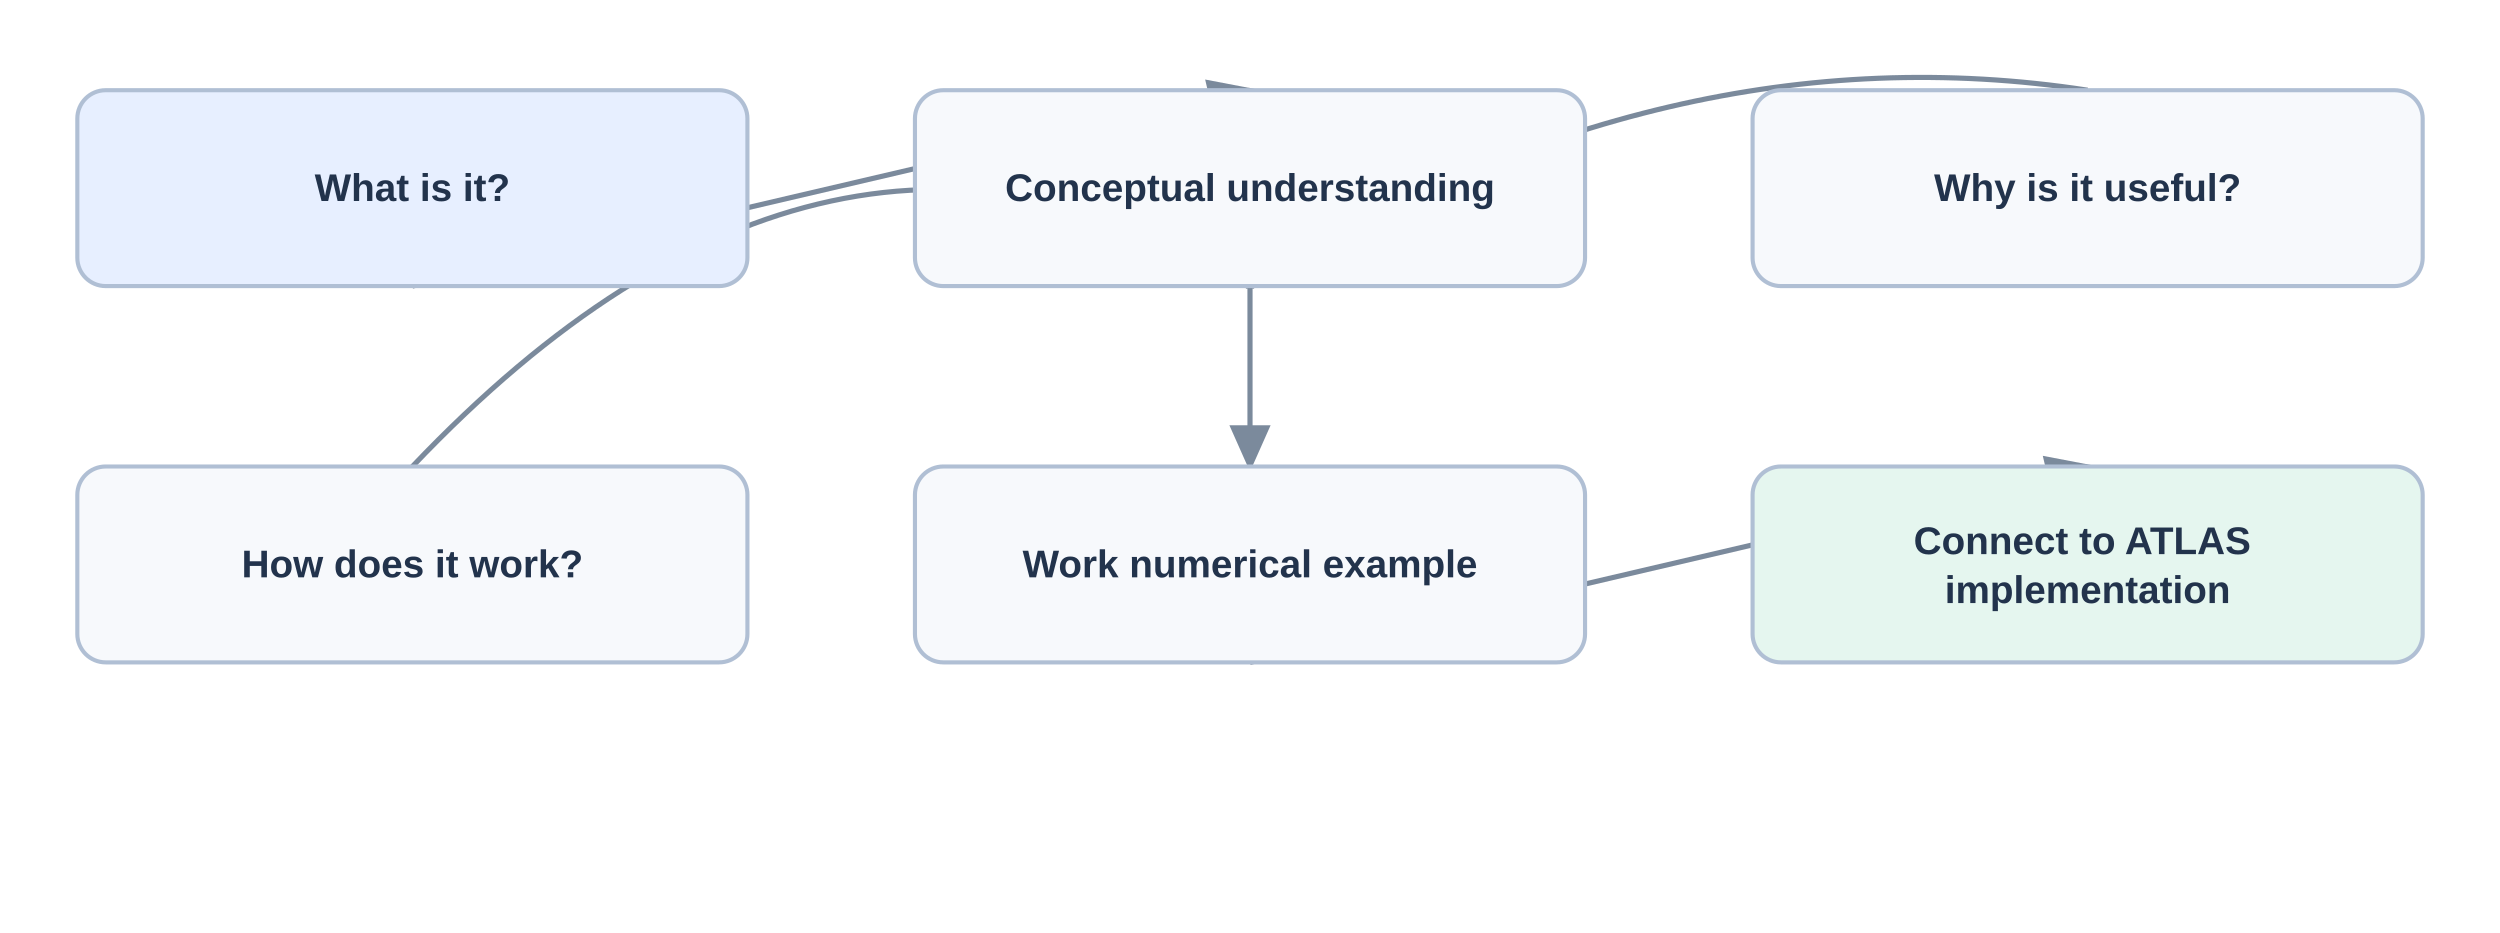
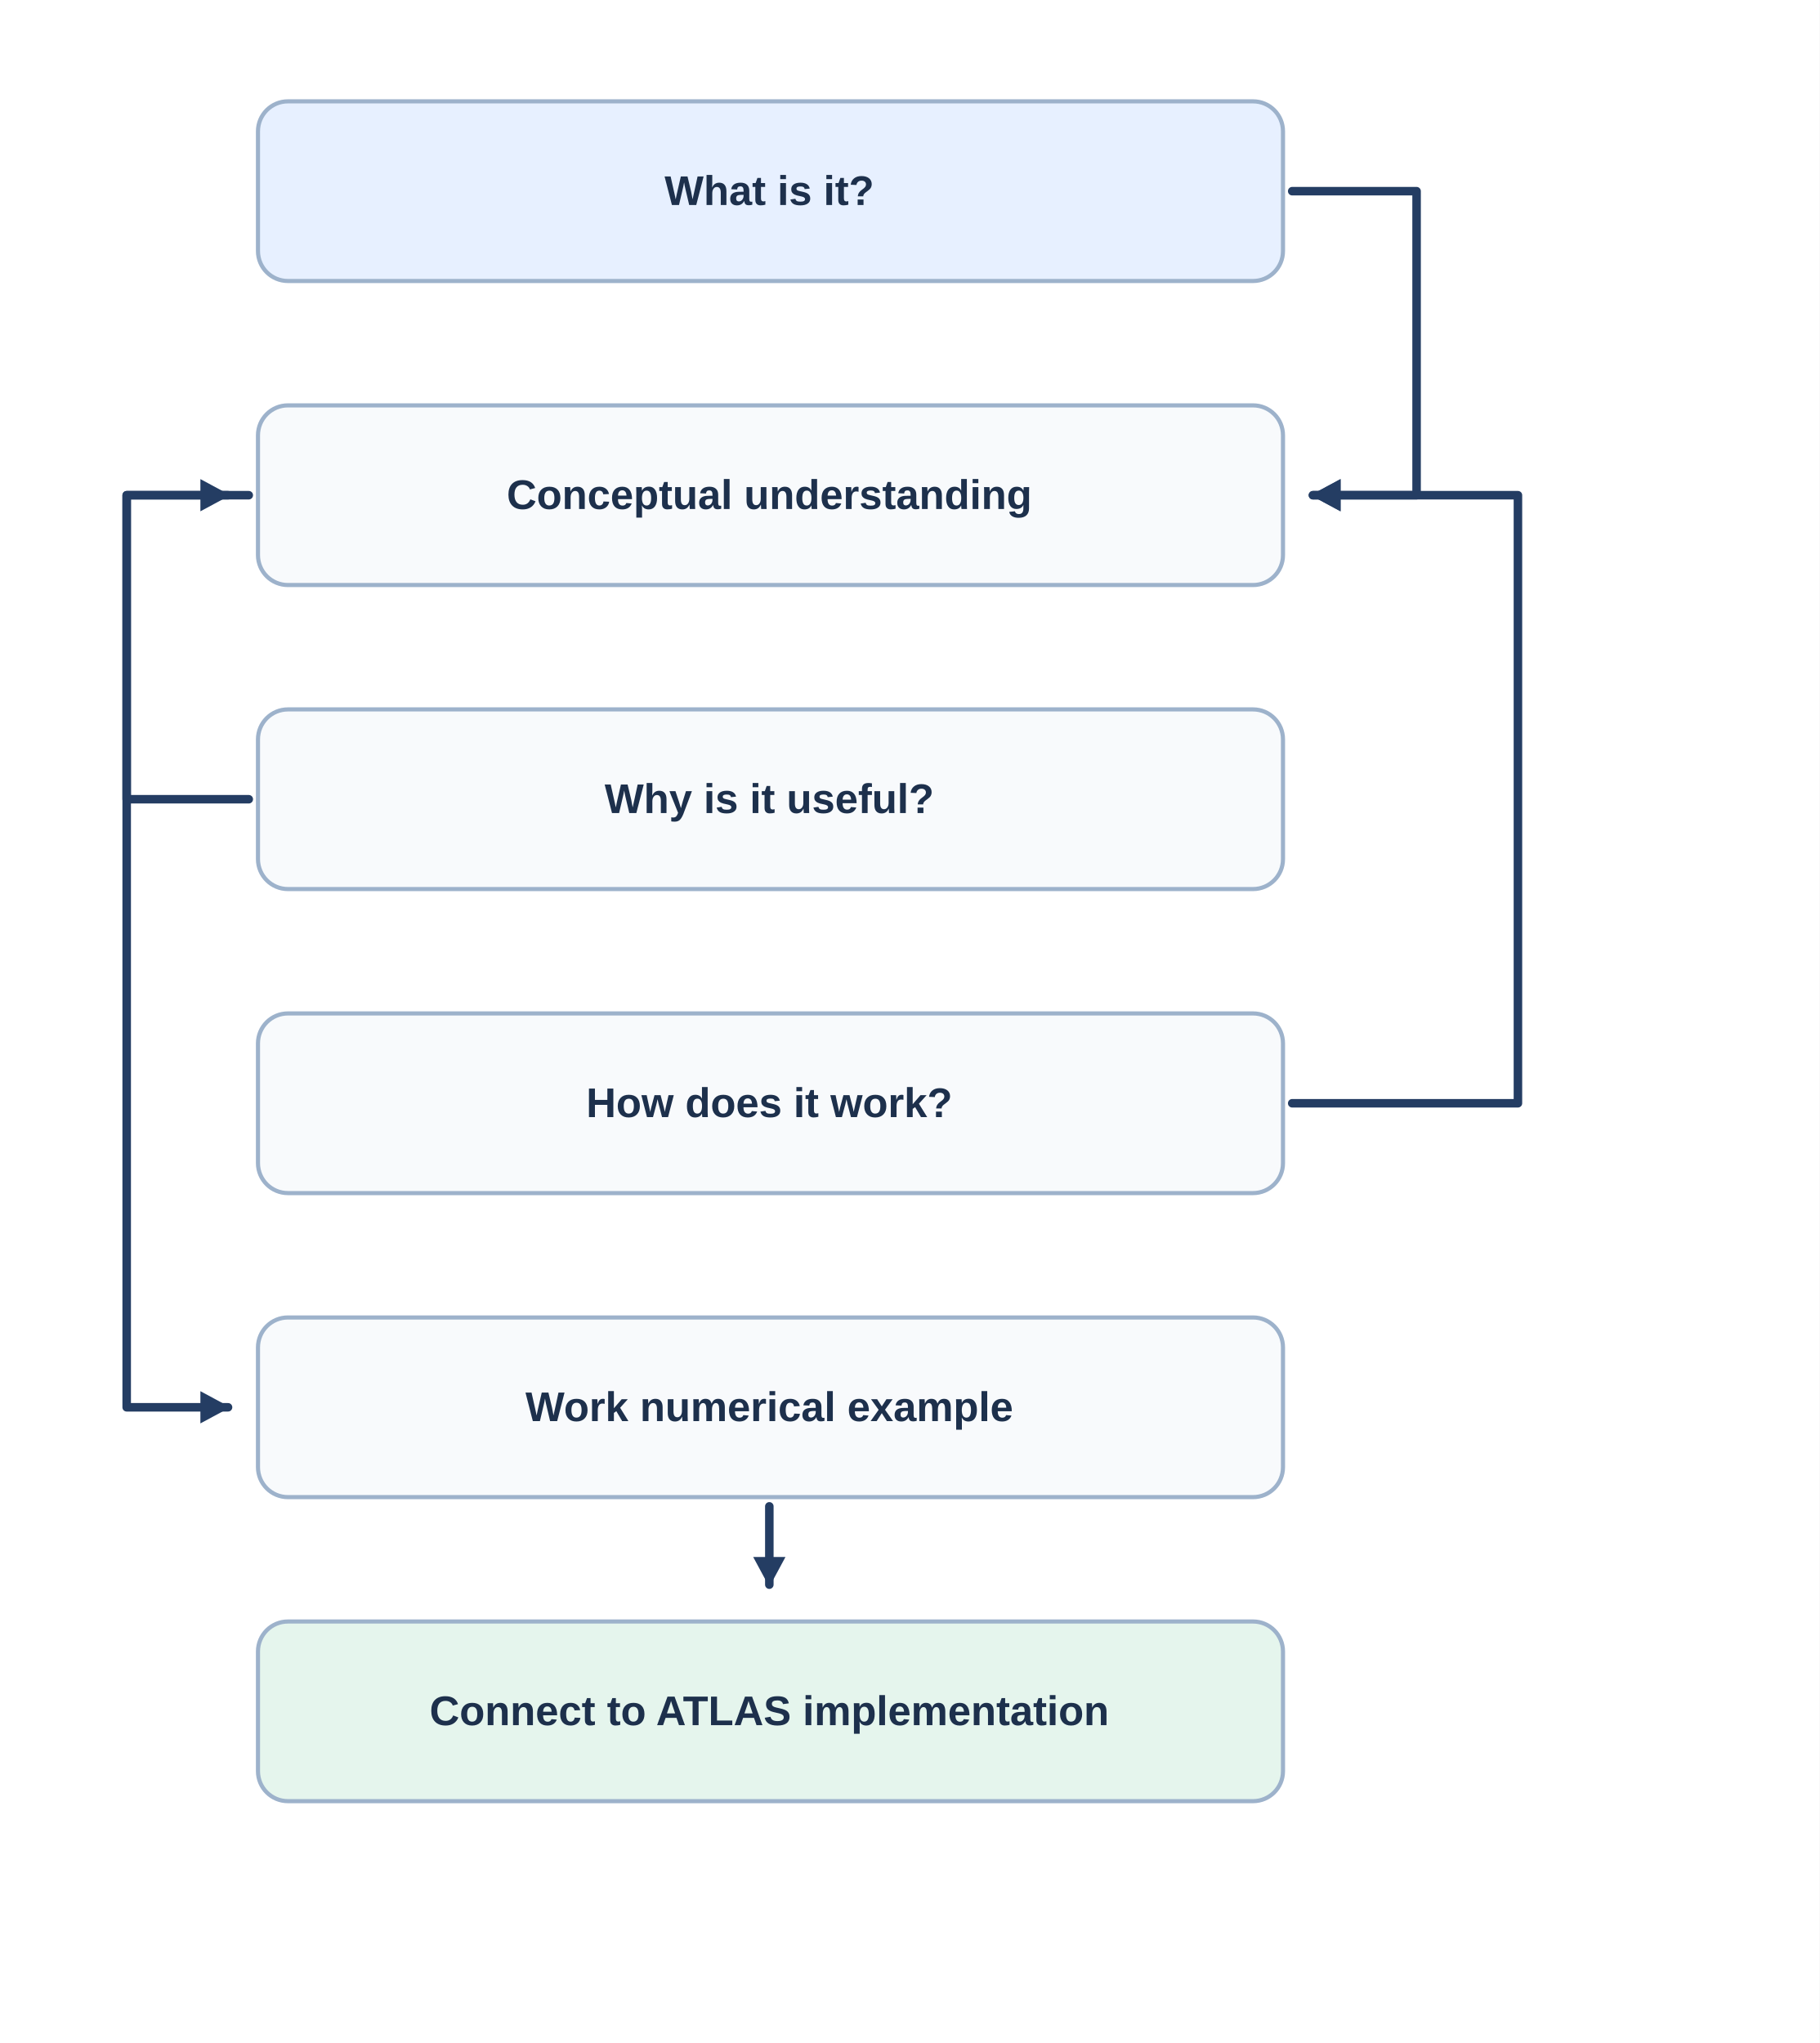
- <svg xmlns="http://www.w3.org/2000/svg" viewBox="0 0 970 362" width="970" height="362" role="img" aria-label="Theory figure 25">
+ <svg xmlns="http://www.w3.org/2000/svg" width="790" height="887" viewBox="0 0 790 887" role="img" aria-label="Improved figure 25">
  <defs>
-     <marker id="arr" markerWidth="9" markerHeight="8" refX="8" refY="4" orient="auto">
-       <path d="M0,0 L9,4 L0,8Z" fill="#7b8a9c" />
+     <marker id="arrowhead" markerUnits="userSpaceOnUse" markerWidth="16" markerHeight="16" refX="13" refY="8" orient="auto">
+       <path d="M1 1 L14 8 L1 15 Z" fill="#243d63" />
    </marker>
  </defs>
-   <rect width="100%" height="100%" fill="#fff" />
-   <path d="M160,111 L485,35" fill="none" stroke="#7b8a9c" stroke-width="2" marker-end="url(#arr)" />
-   <path d="M810,35 Q647.5,10 485,111" fill="none" stroke="#7b8a9c" stroke-width="2" marker-end="url(#arr)" />
-   <path d="M160,181 Q322.5,10 485,111" fill="none" stroke="#7b8a9c" stroke-width="2" marker-end="url(#arr)" />
-   <path d="M485,111 L485,181" fill="none" stroke="#7b8a9c" stroke-width="2" marker-end="url(#arr)" />
-   <path d="M485,257 L810,181" fill="none" stroke="#7b8a9c" stroke-width="2" marker-end="url(#arr)" />
-   <rect x="30" y="35" width="260" height="76" rx="11" fill="#e7efff" stroke="#b0bfd4" stroke-width="1.6" />
-   <text x="160" y="78" font-family="Arial,sans-serif" font-weight="600" font-size="15" text-anchor="middle" fill="#22334c">
-     <tspan x="160" dy="0">What is it?</tspan>
+   <rect width="100%" height="100%" fill="white" />
+   <path d="M561,83 H615 V215 H570" stroke="#243d63" stroke-width="3.7" stroke-linecap="round" stroke-linejoin="round" fill="none" marker-end="url(#arrowhead)" />
+   <path d="M108,347 H55 V215 H99" stroke="#243d63" stroke-width="3.7" stroke-linecap="round" stroke-linejoin="round" fill="none" marker-end="url(#arrowhead)" />
+   <path d="M561,479 H659 V215 H570" stroke="#243d63" stroke-width="3.7" stroke-linecap="round" stroke-linejoin="round" fill="none" marker-end="url(#arrowhead)" />
+   <path d="M108,215 H55 V611 H99" stroke="#243d63" stroke-width="3.7" stroke-linecap="round" stroke-linejoin="round" fill="none" marker-end="url(#arrowhead)" />
+   <path d="M334,654 V688" stroke="#243d63" stroke-width="3.7" stroke-linecap="round" stroke-linejoin="round" fill="none" marker-end="url(#arrowhead)" />
+   <rect x="112" y="44" width="445" height="78" rx="13" fill="#e7f0ff" stroke="#9db2cb" stroke-width="1.8" />
+   <text x="334" y="89" font-family="Arial,sans-serif" font-size="18" font-weight="600" fill="#1d304c" text-anchor="middle">
+     <tspan x="334" dy="0">What is it?</tspan>
  </text>
-   <rect x="355" y="35" width="260" height="76" rx="11" fill="#f7f9fc" stroke="#b0bfd4" stroke-width="1.6" />
-   <text x="485" y="78" font-family="Arial,sans-serif" font-weight="600" font-size="15" text-anchor="middle" fill="#22334c">
-     <tspan x="485" dy="0">Conceptual understanding</tspan>
+   <rect x="112" y="176" width="445" height="78" rx="13" fill="#f8fafc" stroke="#9db2cb" stroke-width="1.8" />
+   <text x="334" y="221" font-family="Arial,sans-serif" font-size="18" font-weight="600" fill="#1d304c" text-anchor="middle">
+     <tspan x="334" dy="0">Conceptual understanding</tspan>
  </text>
-   <rect x="680" y="35" width="260" height="76" rx="11" fill="#f7f9fc" stroke="#b0bfd4" stroke-width="1.6" />
-   <text x="810" y="78" font-family="Arial,sans-serif" font-weight="600" font-size="15" text-anchor="middle" fill="#22334c">
-     <tspan x="810" dy="0">Why is it useful?</tspan>
+   <rect x="112" y="308" width="445" height="78" rx="13" fill="#f8fafc" stroke="#9db2cb" stroke-width="1.8" />
+   <text x="334" y="353" font-family="Arial,sans-serif" font-size="18" font-weight="600" fill="#1d304c" text-anchor="middle">
+     <tspan x="334" dy="0">Why is it useful?</tspan>
  </text>
-   <rect x="30" y="181" width="260" height="76" rx="11" fill="#f7f9fc" stroke="#b0bfd4" stroke-width="1.6" />
-   <text x="160" y="224" font-family="Arial,sans-serif" font-weight="600" font-size="15" text-anchor="middle" fill="#22334c">
-     <tspan x="160" dy="0">How does it work?</tspan>
+   <rect x="112" y="440" width="445" height="78" rx="13" fill="#f8fafc" stroke="#9db2cb" stroke-width="1.8" />
+   <text x="334" y="485" font-family="Arial,sans-serif" font-size="18" font-weight="600" fill="#1d304c" text-anchor="middle">
+     <tspan x="334" dy="0">How does it work?</tspan>
  </text>
-   <rect x="355" y="181" width="260" height="76" rx="11" fill="#f7f9fc" stroke="#b0bfd4" stroke-width="1.6" />
-   <text x="485" y="224" font-family="Arial,sans-serif" font-weight="600" font-size="15" text-anchor="middle" fill="#22334c">
-     <tspan x="485" dy="0">Work numerical example</tspan>
+   <rect x="112" y="572" width="445" height="78" rx="13" fill="#f8fafc" stroke="#9db2cb" stroke-width="1.8" />
+   <text x="334" y="617" font-family="Arial,sans-serif" font-size="18" font-weight="600" fill="#1d304c" text-anchor="middle">
+     <tspan x="334" dy="0">Work numerical example</tspan>
  </text>
-   <rect x="680" y="181" width="260" height="76" rx="11" fill="#e5f6ef" stroke="#b0bfd4" stroke-width="1.6" />
-   <text x="810" y="215" font-family="Arial,sans-serif" font-weight="600" font-size="15" text-anchor="middle" fill="#22334c">
-     <tspan x="810" dy="0">Connect to ATLAS</tspan>
-     <tspan x="810" dy="19">implementation</tspan>
+   <rect x="112" y="704" width="445" height="78" rx="13" fill="#e5f5ed" stroke="#9db2cb" stroke-width="1.8" />
+   <text x="334" y="749" font-family="Arial,sans-serif" font-size="18" font-weight="600" fill="#1d304c" text-anchor="middle">
+     <tspan x="334" dy="0">Connect to ATLAS implementation</tspan>
  </text>
</svg>
